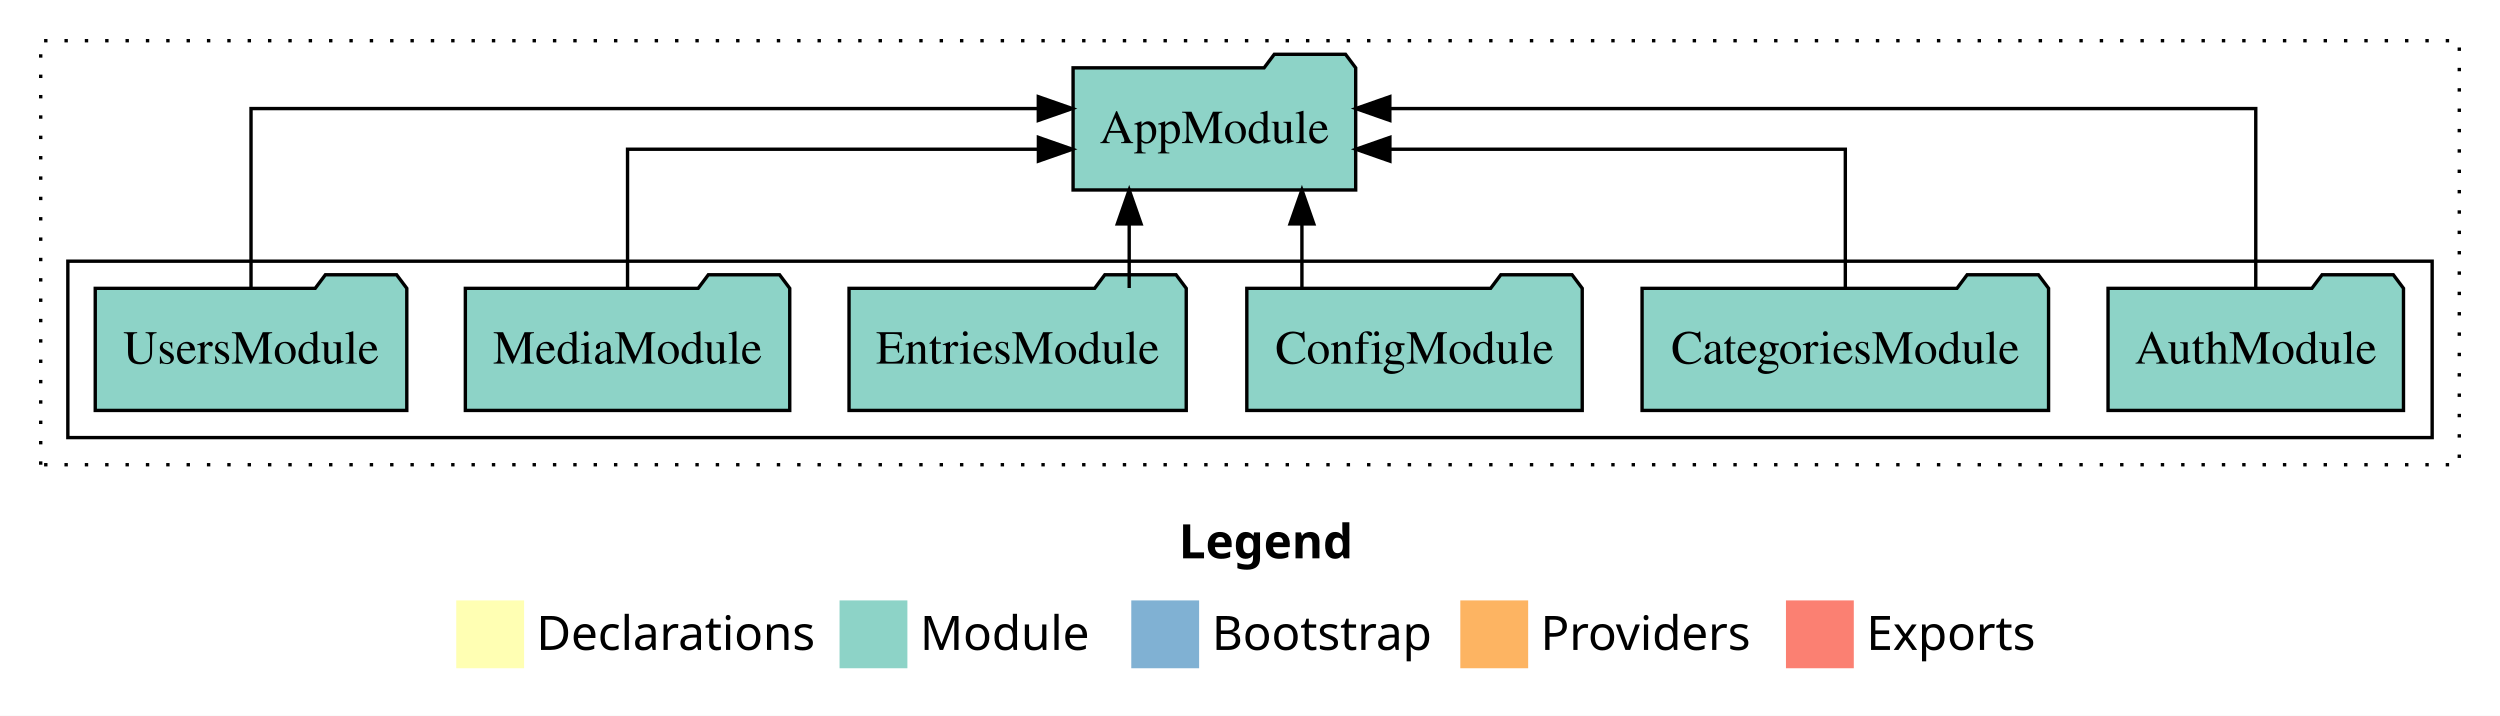
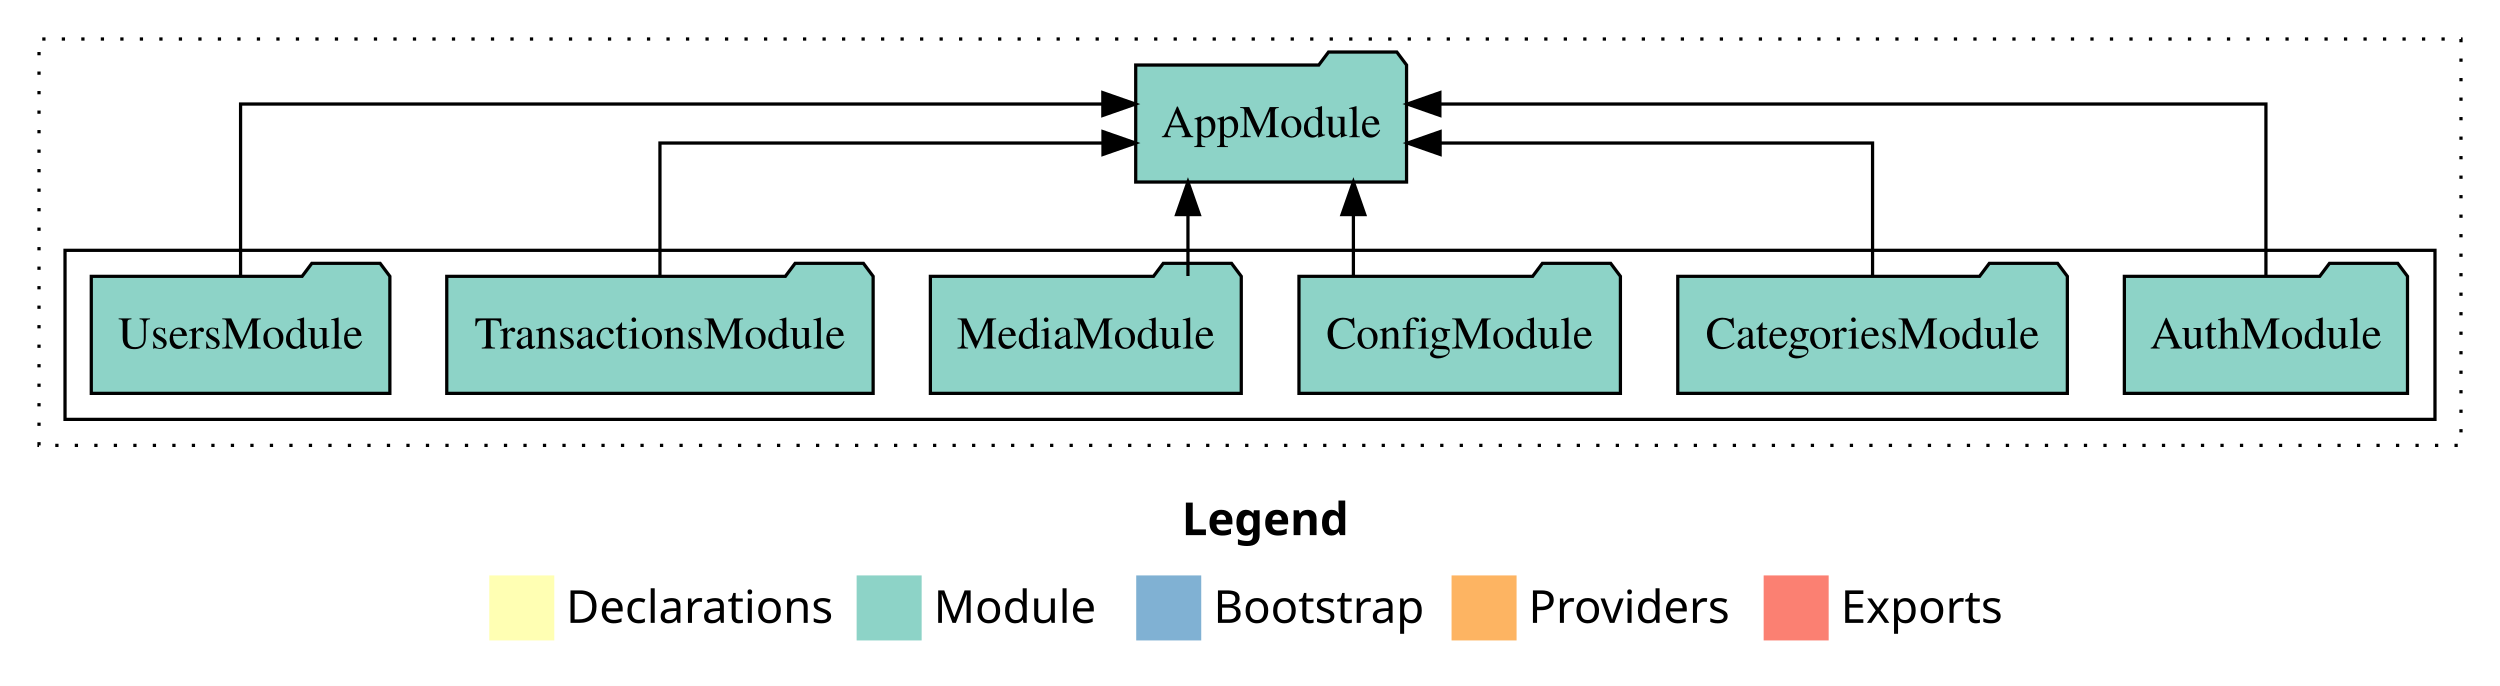
- <svg xmlns="http://www.w3.org/2000/svg" width="737pt" height="211pt" viewBox="0.00 0.00 737.00 211.00">
+ <svg xmlns="http://www.w3.org/2000/svg" width="769pt" height="211pt" viewBox="0.00 0.00 769.00 211.00">
  <g id="graph0" class="graph" transform="scale(1 1) rotate(0) translate(4 207)">
-     <polygon fill="#ffffff" stroke="transparent" points="-4,4 -4,-207 733,-207 733,4 -4,4" />
-     <text text-anchor="start" x="343.509" y="-42.4" font-family="sans-serif" font-weight="bold" font-size="14.00" fill="#000000">Legend</text>
-     <polygon fill="#ffffb3" stroke="transparent" points="130.5,-10 130.5,-30 150.5,-30 150.5,-10 130.5,-10" />
-     <text text-anchor="start" x="154.129" y="-15.4" font-family="sans-serif" font-size="14.00" fill="#000000">  Declarations</text>
-     <polygon fill="#8dd3c7" stroke="transparent" points="243.5,-10 243.5,-30 263.5,-30 263.5,-10 243.5,-10" />
-     <text text-anchor="start" x="267.225" y="-15.4" font-family="sans-serif" font-size="14.00" fill="#000000">  Module</text>
-     <polygon fill="#80b1d3" stroke="transparent" points="329.5,-10 329.5,-30 349.5,-30 349.5,-10 329.5,-10" />
-     <text text-anchor="start" x="353.281" y="-15.4" font-family="sans-serif" font-size="14.00" fill="#000000">  Bootstrap</text>
-     <polygon fill="#fdb462" stroke="transparent" points="426.5,-10 426.5,-30 446.5,-30 446.5,-10 426.5,-10" />
-     <text text-anchor="start" x="450.173" y="-15.4" font-family="sans-serif" font-size="14.00" fill="#000000">  Providers</text>
-     <polygon fill="#fb8072" stroke="transparent" points="522.5,-10 522.5,-30 542.5,-30 542.5,-10 522.5,-10" />
-     <text text-anchor="start" x="546.226" y="-15.4" font-family="sans-serif" font-size="14.00" fill="#000000">  Exports</text>
+     <polygon fill="#ffffff" stroke="transparent" points="-4,4 -4,-207 765,-207 765,4 -4,4" />
+     <text text-anchor="start" x="359.509" y="-42.4" font-family="sans-serif" font-weight="bold" font-size="14.00" fill="#000000">Legend</text>
+     <polygon fill="#ffffb3" stroke="transparent" points="146.5,-10 146.5,-30 166.5,-30 166.5,-10 146.5,-10" />
+     <text text-anchor="start" x="170.129" y="-15.4" font-family="sans-serif" font-size="14.00" fill="#000000">  Declarations</text>
+     <polygon fill="#8dd3c7" stroke="transparent" points="259.5,-10 259.5,-30 279.5,-30 279.5,-10 259.5,-10" />
+     <text text-anchor="start" x="283.225" y="-15.4" font-family="sans-serif" font-size="14.00" fill="#000000">  Module</text>
+     <polygon fill="#80b1d3" stroke="transparent" points="345.5,-10 345.5,-30 365.5,-30 365.5,-10 345.5,-10" />
+     <text text-anchor="start" x="369.281" y="-15.4" font-family="sans-serif" font-size="14.00" fill="#000000">  Bootstrap</text>
+     <polygon fill="#fdb462" stroke="transparent" points="442.5,-10 442.5,-30 462.5,-30 462.5,-10 442.5,-10" />
+     <text text-anchor="start" x="466.173" y="-15.4" font-family="sans-serif" font-size="14.00" fill="#000000">  Providers</text>
+     <polygon fill="#fb8072" stroke="transparent" points="538.5,-10 538.5,-30 558.5,-30 558.5,-10 538.5,-10" />
+     <text text-anchor="start" x="562.226" y="-15.4" font-family="sans-serif" font-size="14.00" fill="#000000">  Exports</text>
    <g id="clust1" class="cluster">
-       <polygon fill="none" stroke="#000000" stroke-dasharray="1,5" points="8,-70 8,-195 721,-195 721,-70 8,-70" />
+       <polygon fill="none" stroke="#000000" stroke-dasharray="1,5" points="8,-70 8,-195 753,-195 753,-70 8,-70" />
    </g>
    <g id="clust3" class="cluster">
-       <polygon fill="none" stroke="#000000" points="16,-78 16,-130 713,-130 713,-78 16,-78" />
+       <polygon fill="none" stroke="#000000" points="16,-78 16,-130 745,-130 745,-78 16,-78" />
    </g>
    <g id="node1" class="node">
-       <polygon fill="#8dd3c7" stroke="#000000" points="704.548,-122 701.548,-126 680.548,-126 677.548,-122 617.452,-122 617.452,-86 704.548,-86 704.548,-122" />
-       <text text-anchor="middle" x="661" y="-99.8" font-family="Times,serif" font-size="14.00" fill="#000000">AuthModule</text>
+       <polygon fill="#8dd3c7" stroke="#000000" points="736.548,-122 733.548,-126 712.548,-126 709.548,-122 649.452,-122 649.452,-86 736.548,-86 736.548,-122" />
+       <text text-anchor="middle" x="693" y="-99.8" font-family="Times,serif" font-size="14.00" fill="#000000">AuthModule</text>
    </g>
    <g id="node7" class="node">
-       <polygon fill="#8dd3c7" stroke="#000000" points="395.657,-187 392.657,-191 371.657,-191 368.657,-187 312.343,-187 312.343,-151 395.657,-151 395.657,-187" />
-       <text text-anchor="middle" x="354" y="-164.8" font-family="Times,serif" font-size="14.00" fill="#000000">AppModule</text>
+       <polygon fill="#8dd3c7" stroke="#000000" points="428.657,-187 425.657,-191 404.657,-191 401.657,-187 345.343,-187 345.343,-151 428.657,-151 428.657,-187" />
+       <text text-anchor="middle" x="387" y="-164.8" font-family="Times,serif" font-size="14.00" fill="#000000">AppModule</text>
    </g>
    <g id="edge1" class="edge">
-       <path fill="none" stroke="#000000" d="M661,-122.284C661,-143.321 661,-175 661,-175 661,-175 405.723,-175 405.723,-175" />
-       <polygon fill="#000000" stroke="#000000" points="405.723,-171.5 395.723,-175 405.723,-178.5 405.723,-171.5" />
+       <path fill="none" stroke="#000000" d="M693,-122.284C693,-143.321 693,-175 693,-175 693,-175 438.906,-175 438.906,-175" />
+       <polygon fill="#000000" stroke="#000000" points="438.906,-171.5 428.906,-175 438.906,-178.5 438.906,-171.5" />
    </g>
    <g id="node2" class="node">
-       <polygon fill="#8dd3c7" stroke="#000000" points="599.917,-122 596.917,-126 575.917,-126 572.917,-122 480.083,-122 480.083,-86 599.917,-86 599.917,-122" />
-       <text text-anchor="middle" x="540" y="-99.8" font-family="Times,serif" font-size="14.00" fill="#000000">CategoriesModule</text>
+       <polygon fill="#8dd3c7" stroke="#000000" points="631.917,-122 628.917,-126 607.917,-126 604.917,-122 512.083,-122 512.083,-86 631.917,-86 631.917,-122" />
+       <text text-anchor="middle" x="572" y="-99.8" font-family="Times,serif" font-size="14.00" fill="#000000">CategoriesModule</text>
    </g>
    <g id="edge2" class="edge">
-       <path fill="none" stroke="#000000" d="M540,-122.022C540,-139.373 540,-163 540,-163 540,-163 405.742,-163 405.742,-163" />
-       <polygon fill="#000000" stroke="#000000" points="405.742,-159.5 395.742,-163 405.742,-166.5 405.742,-159.5" />
+       <path fill="none" stroke="#000000" d="M572,-122.022C572,-139.373 572,-163 572,-163 572,-163 438.979,-163 438.979,-163" />
+       <polygon fill="#000000" stroke="#000000" points="438.979,-159.5 428.979,-163 438.979,-166.5 438.979,-159.5" />
    </g>
    <g id="node3" class="node">
-       <polygon fill="#8dd3c7" stroke="#000000" points="462.439,-122 459.439,-126 438.439,-126 435.439,-122 363.561,-122 363.561,-86 462.439,-86 462.439,-122" />
-       <text text-anchor="middle" x="413" y="-99.8" font-family="Times,serif" font-size="14.00" fill="#000000">ConfigModule</text>
+       <polygon fill="#8dd3c7" stroke="#000000" points="494.439,-122 491.439,-126 470.439,-126 467.439,-122 395.561,-122 395.561,-86 494.439,-86 494.439,-122" />
+       <text text-anchor="middle" x="445" y="-99.8" font-family="Times,serif" font-size="14.00" fill="#000000">ConfigModule</text>
    </g>
    <g id="edge3" class="edge">
-       <path fill="none" stroke="#000000" d="M379.805,-122.106C379.805,-122.106 379.805,-140.991 379.805,-140.991" />
-       <polygon fill="#000000" stroke="#000000" points="376.305,-140.991 379.805,-150.991 383.305,-140.991 376.305,-140.991" />
+       <path fill="none" stroke="#000000" d="M412.305,-122.106C412.305,-122.106 412.305,-140.991 412.305,-140.991" />
+       <polygon fill="#000000" stroke="#000000" points="408.805,-140.991 412.305,-150.991 415.805,-140.991 408.805,-140.991" />
    </g>
    <g id="node4" class="node">
-       <polygon fill="#8dd3c7" stroke="#000000" points="345.704,-122 342.704,-126 321.704,-126 318.704,-122 246.296,-122 246.296,-86 345.704,-86 345.704,-122" />
-       <text text-anchor="middle" x="296" y="-99.8" font-family="Times,serif" font-size="14.00" fill="#000000">EntriesModule</text>
+       <polygon fill="#8dd3c7" stroke="#000000" points="377.815,-122 374.815,-126 353.815,-126 350.815,-122 282.185,-122 282.185,-86 377.815,-86 377.815,-122" />
+       <text text-anchor="middle" x="330" y="-99.8" font-family="Times,serif" font-size="14.00" fill="#000000">MediaModule</text>
    </g>
    <g id="edge4" class="edge">
-       <path fill="none" stroke="#000000" d="M328.887,-122.106C328.887,-122.106 328.887,-140.991 328.887,-140.991" />
-       <polygon fill="#000000" stroke="#000000" points="325.387,-140.991 328.887,-150.991 332.387,-140.991 325.387,-140.991" />
+       <path fill="none" stroke="#000000" d="M361.414,-122.106C361.414,-122.106 361.414,-140.991 361.414,-140.991" />
+       <polygon fill="#000000" stroke="#000000" points="357.914,-140.991 361.414,-150.991 364.914,-140.991 357.914,-140.991" />
    </g>
    <g id="node5" class="node">
-       <polygon fill="#8dd3c7" stroke="#000000" points="228.815,-122 225.815,-126 204.815,-126 201.815,-122 133.185,-122 133.185,-86 228.815,-86 228.815,-122" />
-       <text text-anchor="middle" x="181" y="-99.8" font-family="Times,serif" font-size="14.00" fill="#000000">MediaModule</text>
+       <polygon fill="#8dd3c7" stroke="#000000" points="264.577,-122 261.577,-126 240.577,-126 237.577,-122 133.423,-122 133.423,-86 264.577,-86 264.577,-122" />
+       <text text-anchor="middle" x="199" y="-99.8" font-family="Times,serif" font-size="14.00" fill="#000000">TransactionsModule</text>
    </g>
    <g id="edge5" class="edge">
-       <path fill="none" stroke="#000000" d="M181,-122.022C181,-139.373 181,-163 181,-163 181,-163 302.122,-163 302.122,-163" />
-       <polygon fill="#000000" stroke="#000000" points="302.122,-166.5 312.122,-163 302.122,-159.5 302.122,-166.5" />
+       <path fill="none" stroke="#000000" d="M199,-122.022C199,-139.373 199,-163 199,-163 199,-163 335.277,-163 335.277,-163" />
+       <polygon fill="#000000" stroke="#000000" points="335.277,-166.5 345.277,-163 335.277,-159.5 335.277,-166.5" />
    </g>
    <g id="node6" class="node">
      <polygon fill="#8dd3c7" stroke="#000000" points="115.922,-122 112.922,-126 91.922,-126 88.922,-122 24.078,-122 24.078,-86 115.922,-86 115.922,-122" />
      <text text-anchor="middle" x="70" y="-99.8" font-family="Times,serif" font-size="14.00" fill="#000000">UsersModule</text>
    </g>
    <g id="edge6" class="edge">
-       <path fill="none" stroke="#000000" d="M70,-122.284C70,-143.321 70,-175 70,-175 70,-175 302.095,-175 302.095,-175" />
-       <polygon fill="#000000" stroke="#000000" points="302.095,-178.5 312.095,-175 302.095,-171.5 302.095,-178.5" />
+       <path fill="none" stroke="#000000" d="M70,-122.284C70,-143.321 70,-175 70,-175 70,-175 335.232,-175 335.232,-175" />
+       <polygon fill="#000000" stroke="#000000" points="335.232,-178.5 345.232,-175 335.232,-171.5 335.232,-178.5" />
    </g>
  </g>
</svg>
